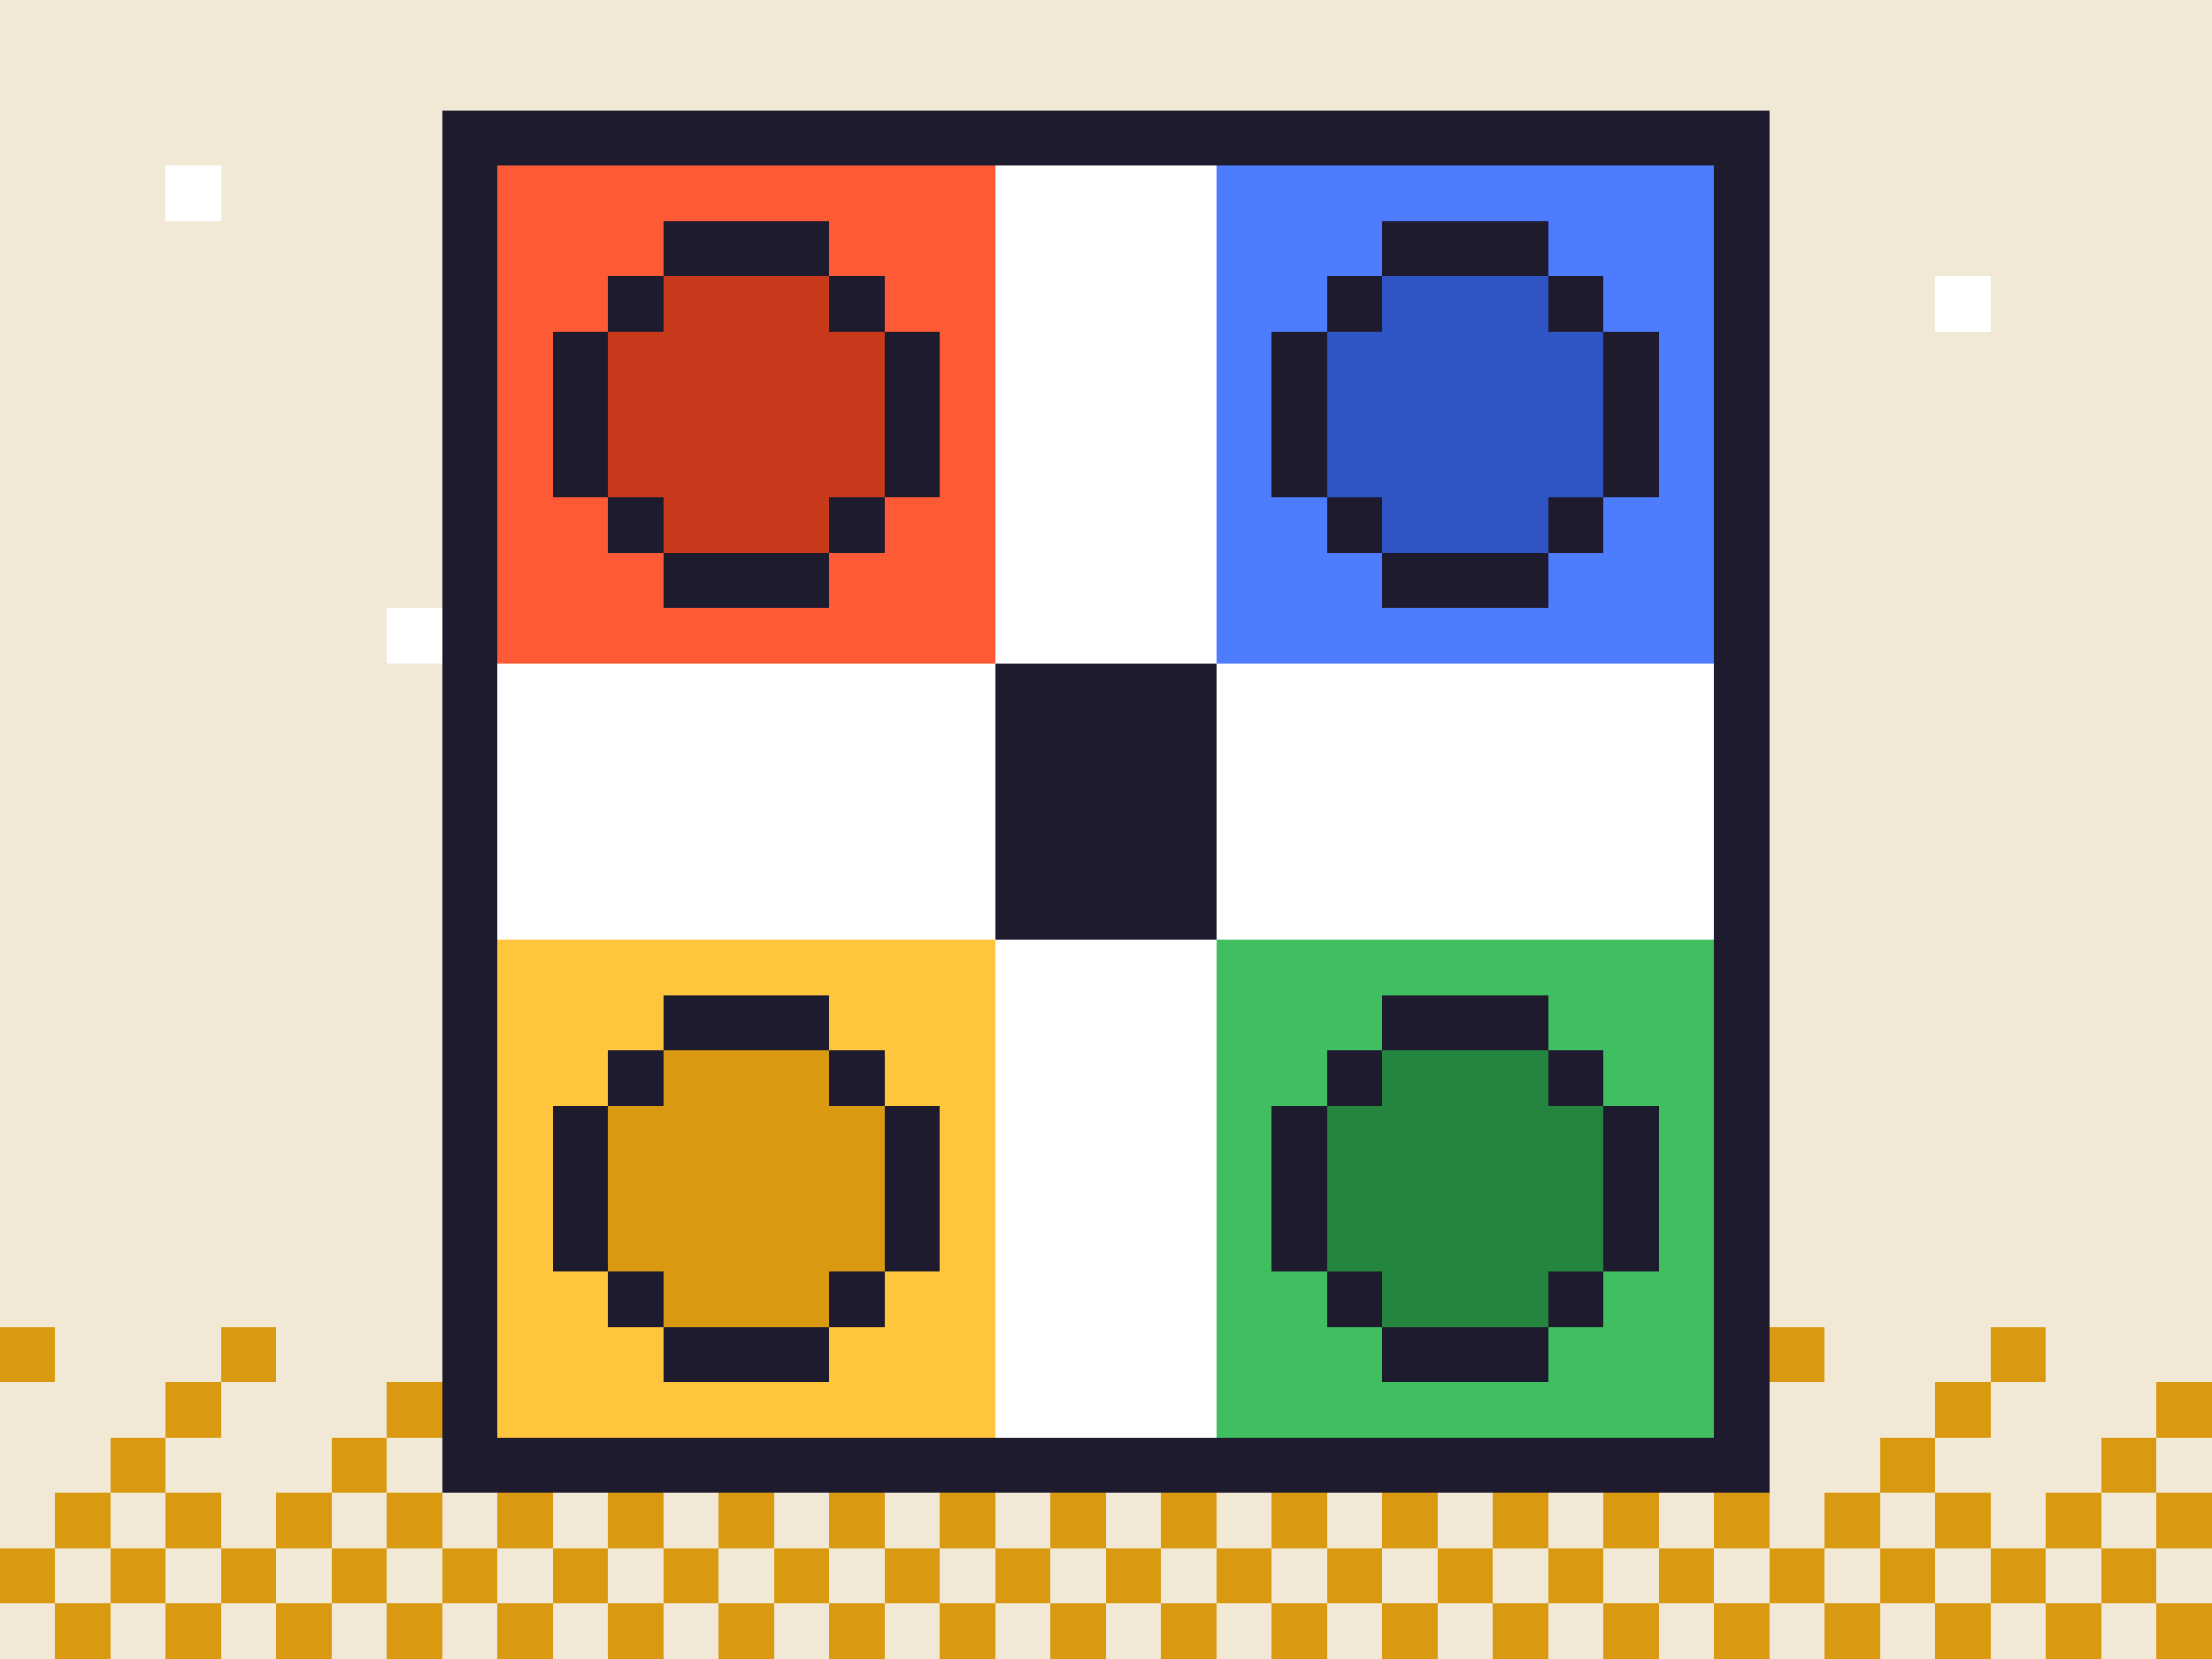
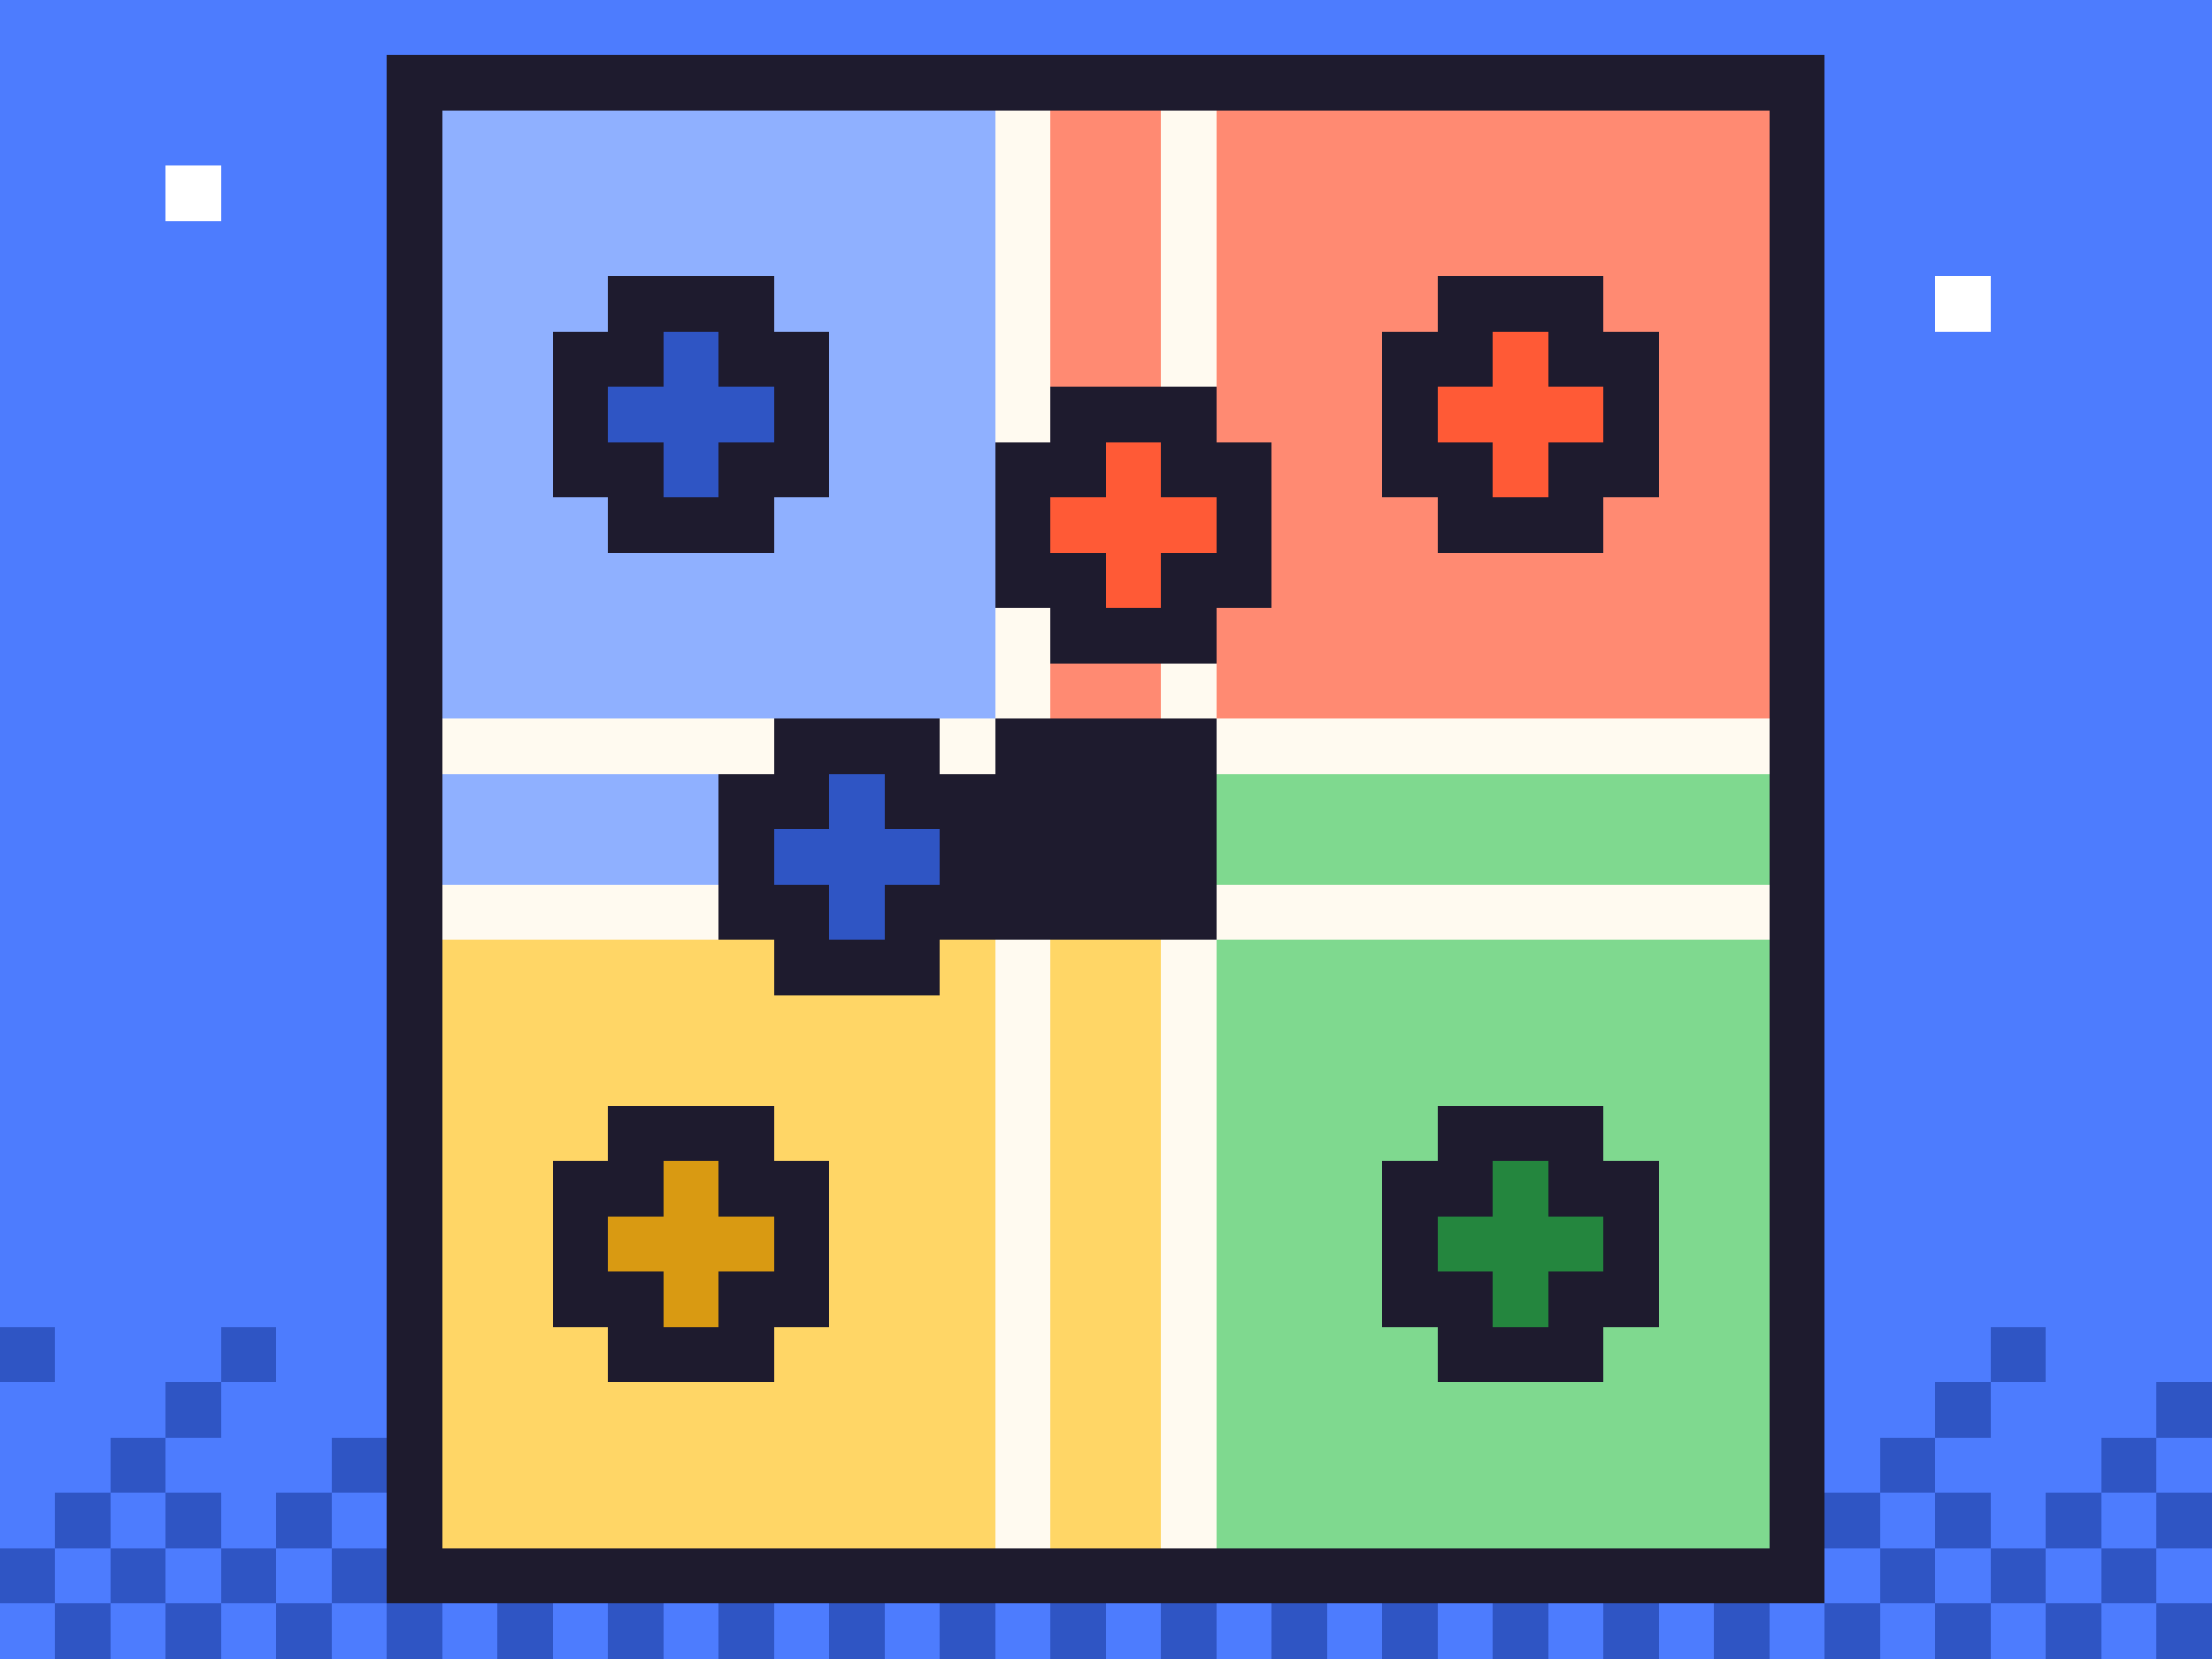
<svg xmlns="http://www.w3.org/2000/svg" viewBox="0 0 40 30" width="160" height="120" shape-rendering="crispEdges">
-   <rect x="0" y="0" width="40" height="30" fill="#f1e9d6" />
-   <rect x="0" y="24" width="1" height="1" fill="#d99a12" />
-   <rect x="4" y="24" width="1" height="1" fill="#d99a12" />
-   <rect x="8" y="24" width="1" height="1" fill="#d99a12" />
-   <rect x="12" y="24" width="1" height="1" fill="#d99a12" />
-   <rect x="16" y="24" width="1" height="1" fill="#d99a12" />
-   <rect x="20" y="24" width="1" height="1" fill="#d99a12" />
-   <rect x="24" y="24" width="1" height="1" fill="#d99a12" />
-   <rect x="28" y="24" width="1" height="1" fill="#d99a12" />
-   <rect x="32" y="24" width="1" height="1" fill="#d99a12" />
-   <rect x="36" y="24" width="1" height="1" fill="#d99a12" />
-   <rect x="3" y="25" width="1" height="1" fill="#d99a12" />
-   <rect x="7" y="25" width="1" height="1" fill="#d99a12" />
-   <rect x="11" y="25" width="1" height="1" fill="#d99a12" />
-   <rect x="15" y="25" width="1" height="1" fill="#d99a12" />
-   <rect x="19" y="25" width="1" height="1" fill="#d99a12" />
-   <rect x="23" y="25" width="1" height="1" fill="#d99a12" />
-   <rect x="27" y="25" width="1" height="1" fill="#d99a12" />
-   <rect x="31" y="25" width="1" height="1" fill="#d99a12" />
-   <rect x="35" y="25" width="1" height="1" fill="#d99a12" />
-   <rect x="39" y="25" width="1" height="1" fill="#d99a12" />
-   <rect x="2" y="26" width="1" height="1" fill="#d99a12" />
-   <rect x="6" y="26" width="1" height="1" fill="#d99a12" />
-   <rect x="10" y="26" width="1" height="1" fill="#d99a12" />
-   <rect x="14" y="26" width="1" height="1" fill="#d99a12" />
-   <rect x="18" y="26" width="1" height="1" fill="#d99a12" />
-   <rect x="22" y="26" width="1" height="1" fill="#d99a12" />
-   <rect x="26" y="26" width="1" height="1" fill="#d99a12" />
-   <rect x="30" y="26" width="1" height="1" fill="#d99a12" />
-   <rect x="34" y="26" width="1" height="1" fill="#d99a12" />
-   <rect x="38" y="26" width="1" height="1" fill="#d99a12" />
-   <rect x="1" y="27" width="1" height="1" fill="#d99a12" />
-   <rect x="3" y="27" width="1" height="1" fill="#d99a12" />
-   <rect x="5" y="27" width="1" height="1" fill="#d99a12" />
-   <rect x="7" y="27" width="1" height="1" fill="#d99a12" />
-   <rect x="9" y="27" width="1" height="1" fill="#d99a12" />
-   <rect x="11" y="27" width="1" height="1" fill="#d99a12" />
-   <rect x="13" y="27" width="1" height="1" fill="#d99a12" />
-   <rect x="15" y="27" width="1" height="1" fill="#d99a12" />
-   <rect x="17" y="27" width="1" height="1" fill="#d99a12" />
-   <rect x="19" y="27" width="1" height="1" fill="#d99a12" />
-   <rect x="21" y="27" width="1" height="1" fill="#d99a12" />
-   <rect x="23" y="27" width="1" height="1" fill="#d99a12" />
-   <rect x="25" y="27" width="1" height="1" fill="#d99a12" />
-   <rect x="27" y="27" width="1" height="1" fill="#d99a12" />
-   <rect x="29" y="27" width="1" height="1" fill="#d99a12" />
-   <rect x="31" y="27" width="1" height="1" fill="#d99a12" />
-   <rect x="33" y="27" width="1" height="1" fill="#d99a12" />
-   <rect x="35" y="27" width="1" height="1" fill="#d99a12" />
-   <rect x="37" y="27" width="1" height="1" fill="#d99a12" />
-   <rect x="39" y="27" width="1" height="1" fill="#d99a12" />
-   <rect x="0" y="28" width="1" height="1" fill="#d99a12" />
-   <rect x="2" y="28" width="1" height="1" fill="#d99a12" />
-   <rect x="4" y="28" width="1" height="1" fill="#d99a12" />
-   <rect x="6" y="28" width="1" height="1" fill="#d99a12" />
-   <rect x="8" y="28" width="1" height="1" fill="#d99a12" />
-   <rect x="10" y="28" width="1" height="1" fill="#d99a12" />
-   <rect x="12" y="28" width="1" height="1" fill="#d99a12" />
-   <rect x="14" y="28" width="1" height="1" fill="#d99a12" />
-   <rect x="16" y="28" width="1" height="1" fill="#d99a12" />
-   <rect x="18" y="28" width="1" height="1" fill="#d99a12" />
-   <rect x="20" y="28" width="1" height="1" fill="#d99a12" />
-   <rect x="22" y="28" width="1" height="1" fill="#d99a12" />
-   <rect x="24" y="28" width="1" height="1" fill="#d99a12" />
-   <rect x="26" y="28" width="1" height="1" fill="#d99a12" />
-   <rect x="28" y="28" width="1" height="1" fill="#d99a12" />
-   <rect x="30" y="28" width="1" height="1" fill="#d99a12" />
-   <rect x="32" y="28" width="1" height="1" fill="#d99a12" />
-   <rect x="34" y="28" width="1" height="1" fill="#d99a12" />
-   <rect x="36" y="28" width="1" height="1" fill="#d99a12" />
-   <rect x="38" y="28" width="1" height="1" fill="#d99a12" />
-   <rect x="1" y="29" width="1" height="1" fill="#d99a12" />
-   <rect x="3" y="29" width="1" height="1" fill="#d99a12" />
-   <rect x="5" y="29" width="1" height="1" fill="#d99a12" />
-   <rect x="7" y="29" width="1" height="1" fill="#d99a12" />
-   <rect x="9" y="29" width="1" height="1" fill="#d99a12" />
-   <rect x="11" y="29" width="1" height="1" fill="#d99a12" />
-   <rect x="13" y="29" width="1" height="1" fill="#d99a12" />
-   <rect x="15" y="29" width="1" height="1" fill="#d99a12" />
-   <rect x="17" y="29" width="1" height="1" fill="#d99a12" />
-   <rect x="19" y="29" width="1" height="1" fill="#d99a12" />
-   <rect x="21" y="29" width="1" height="1" fill="#d99a12" />
-   <rect x="23" y="29" width="1" height="1" fill="#d99a12" />
-   <rect x="25" y="29" width="1" height="1" fill="#d99a12" />
-   <rect x="27" y="29" width="1" height="1" fill="#d99a12" />
-   <rect x="29" y="29" width="1" height="1" fill="#d99a12" />
-   <rect x="31" y="29" width="1" height="1" fill="#d99a12" />
-   <rect x="33" y="29" width="1" height="1" fill="#d99a12" />
-   <rect x="35" y="29" width="1" height="1" fill="#d99a12" />
-   <rect x="37" y="29" width="1" height="1" fill="#d99a12" />
-   <rect x="39" y="29" width="1" height="1" fill="#d99a12" />
+   <rect x="0" y="0" width="40" height="30" fill="#4d7cfe" />
+   <rect x="0" y="24" width="1" height="1" fill="#2f55c4" />
+   <rect x="4" y="24" width="1" height="1" fill="#2f55c4" />
+   <rect x="8" y="24" width="1" height="1" fill="#2f55c4" />
+   <rect x="12" y="24" width="1" height="1" fill="#2f55c4" />
+   <rect x="16" y="24" width="1" height="1" fill="#2f55c4" />
+   <rect x="20" y="24" width="1" height="1" fill="#2f55c4" />
+   <rect x="24" y="24" width="1" height="1" fill="#2f55c4" />
+   <rect x="28" y="24" width="1" height="1" fill="#2f55c4" />
+   <rect x="32" y="24" width="1" height="1" fill="#2f55c4" />
+   <rect x="36" y="24" width="1" height="1" fill="#2f55c4" />
+   <rect x="3" y="25" width="1" height="1" fill="#2f55c4" />
+   <rect x="7" y="25" width="1" height="1" fill="#2f55c4" />
+   <rect x="11" y="25" width="1" height="1" fill="#2f55c4" />
+   <rect x="15" y="25" width="1" height="1" fill="#2f55c4" />
+   <rect x="19" y="25" width="1" height="1" fill="#2f55c4" />
+   <rect x="23" y="25" width="1" height="1" fill="#2f55c4" />
+   <rect x="27" y="25" width="1" height="1" fill="#2f55c4" />
+   <rect x="31" y="25" width="1" height="1" fill="#2f55c4" />
+   <rect x="35" y="25" width="1" height="1" fill="#2f55c4" />
+   <rect x="39" y="25" width="1" height="1" fill="#2f55c4" />
+   <rect x="2" y="26" width="1" height="1" fill="#2f55c4" />
+   <rect x="6" y="26" width="1" height="1" fill="#2f55c4" />
+   <rect x="10" y="26" width="1" height="1" fill="#2f55c4" />
+   <rect x="14" y="26" width="1" height="1" fill="#2f55c4" />
+   <rect x="18" y="26" width="1" height="1" fill="#2f55c4" />
+   <rect x="22" y="26" width="1" height="1" fill="#2f55c4" />
+   <rect x="26" y="26" width="1" height="1" fill="#2f55c4" />
+   <rect x="30" y="26" width="1" height="1" fill="#2f55c4" />
+   <rect x="34" y="26" width="1" height="1" fill="#2f55c4" />
+   <rect x="38" y="26" width="1" height="1" fill="#2f55c4" />
+   <rect x="1" y="27" width="1" height="1" fill="#2f55c4" />
+   <rect x="3" y="27" width="1" height="1" fill="#2f55c4" />
+   <rect x="5" y="27" width="1" height="1" fill="#2f55c4" />
+   <rect x="7" y="27" width="1" height="1" fill="#2f55c4" />
+   <rect x="9" y="27" width="1" height="1" fill="#2f55c4" />
+   <rect x="11" y="27" width="1" height="1" fill="#2f55c4" />
+   <rect x="13" y="27" width="1" height="1" fill="#2f55c4" />
+   <rect x="15" y="27" width="1" height="1" fill="#2f55c4" />
+   <rect x="17" y="27" width="1" height="1" fill="#2f55c4" />
+   <rect x="19" y="27" width="1" height="1" fill="#2f55c4" />
+   <rect x="21" y="27" width="1" height="1" fill="#2f55c4" />
+   <rect x="23" y="27" width="1" height="1" fill="#2f55c4" />
+   <rect x="25" y="27" width="1" height="1" fill="#2f55c4" />
+   <rect x="27" y="27" width="1" height="1" fill="#2f55c4" />
+   <rect x="29" y="27" width="1" height="1" fill="#2f55c4" />
+   <rect x="31" y="27" width="1" height="1" fill="#2f55c4" />
+   <rect x="33" y="27" width="1" height="1" fill="#2f55c4" />
+   <rect x="35" y="27" width="1" height="1" fill="#2f55c4" />
+   <rect x="37" y="27" width="1" height="1" fill="#2f55c4" />
+   <rect x="39" y="27" width="1" height="1" fill="#2f55c4" />
+   <rect x="0" y="28" width="1" height="1" fill="#2f55c4" />
+   <rect x="2" y="28" width="1" height="1" fill="#2f55c4" />
+   <rect x="4" y="28" width="1" height="1" fill="#2f55c4" />
+   <rect x="6" y="28" width="1" height="1" fill="#2f55c4" />
+   <rect x="8" y="28" width="1" height="1" fill="#2f55c4" />
+   <rect x="10" y="28" width="1" height="1" fill="#2f55c4" />
+   <rect x="12" y="28" width="1" height="1" fill="#2f55c4" />
+   <rect x="14" y="28" width="1" height="1" fill="#2f55c4" />
+   <rect x="16" y="28" width="1" height="1" fill="#2f55c4" />
+   <rect x="18" y="28" width="1" height="1" fill="#2f55c4" />
+   <rect x="20" y="28" width="1" height="1" fill="#2f55c4" />
+   <rect x="22" y="28" width="1" height="1" fill="#2f55c4" />
+   <rect x="24" y="28" width="1" height="1" fill="#2f55c4" />
+   <rect x="26" y="28" width="1" height="1" fill="#2f55c4" />
+   <rect x="28" y="28" width="1" height="1" fill="#2f55c4" />
+   <rect x="30" y="28" width="1" height="1" fill="#2f55c4" />
+   <rect x="32" y="28" width="1" height="1" fill="#2f55c4" />
+   <rect x="34" y="28" width="1" height="1" fill="#2f55c4" />
+   <rect x="36" y="28" width="1" height="1" fill="#2f55c4" />
+   <rect x="38" y="28" width="1" height="1" fill="#2f55c4" />
+   <rect x="1" y="29" width="1" height="1" fill="#2f55c4" />
+   <rect x="3" y="29" width="1" height="1" fill="#2f55c4" />
+   <rect x="5" y="29" width="1" height="1" fill="#2f55c4" />
+   <rect x="7" y="29" width="1" height="1" fill="#2f55c4" />
+   <rect x="9" y="29" width="1" height="1" fill="#2f55c4" />
+   <rect x="11" y="29" width="1" height="1" fill="#2f55c4" />
+   <rect x="13" y="29" width="1" height="1" fill="#2f55c4" />
+   <rect x="15" y="29" width="1" height="1" fill="#2f55c4" />
+   <rect x="17" y="29" width="1" height="1" fill="#2f55c4" />
+   <rect x="19" y="29" width="1" height="1" fill="#2f55c4" />
+   <rect x="21" y="29" width="1" height="1" fill="#2f55c4" />
+   <rect x="23" y="29" width="1" height="1" fill="#2f55c4" />
+   <rect x="25" y="29" width="1" height="1" fill="#2f55c4" />
+   <rect x="27" y="29" width="1" height="1" fill="#2f55c4" />
+   <rect x="29" y="29" width="1" height="1" fill="#2f55c4" />
+   <rect x="31" y="29" width="1" height="1" fill="#2f55c4" />
+   <rect x="33" y="29" width="1" height="1" fill="#2f55c4" />
+   <rect x="35" y="29" width="1" height="1" fill="#2f55c4" />
+   <rect x="37" y="29" width="1" height="1" fill="#2f55c4" />
+   <rect x="39" y="29" width="1" height="1" fill="#2f55c4" />
  <rect x="3" y="3" width="1" height="1" fill="#ffffff" />
  <rect x="35" y="5" width="1" height="1" fill="#ffffff" />
  <rect x="7" y="11" width="1" height="1" fill="#ffffff" />
  <rect x="31" y="13" width="1" height="1" fill="#ffffff" />
-   <rect x="8" y="2" width="24" height="25" fill="#1e1b2e" />
-   <rect x="9" y="3" width="22" height="23" fill="#ffffff" />
-   <rect x="9" y="3" width="9" height="9" fill="#ff5a36" />
-   <rect x="22" y="3" width="9" height="9" fill="#4d7cfe" />
-   <rect x="9" y="17" width="9" height="9" fill="#ffc63d" />
-   <rect x="22" y="17" width="9" height="9" fill="#3fbf5f" />
-   <rect x="18" y="12" width="4" height="5" fill="#1e1b2e" />
-   <rect x="12" y="4" width="3" height="1" fill="#1e1b2e" />
-   <rect x="11" y="5" width="5" height="1" fill="#1e1b2e" />
-   <rect x="10" y="6" width="7" height="1" fill="#1e1b2e" />
-   <rect x="10" y="7" width="7" height="1" fill="#1e1b2e" />
-   <rect x="10" y="8" width="7" height="1" fill="#1e1b2e" />
-   <rect x="11" y="9" width="5" height="1" fill="#1e1b2e" />
-   <rect x="12" y="10" width="3" height="1" fill="#1e1b2e" />
-   <rect x="12" y="5" width="3" height="1" fill="#c93a1c" />
-   <rect x="11" y="6" width="5" height="1" fill="#c93a1c" />
-   <rect x="11" y="7" width="5" height="1" fill="#c93a1c" />
-   <rect x="11" y="8" width="5" height="1" fill="#c93a1c" />
-   <rect x="12" y="9" width="3" height="1" fill="#c93a1c" />
-   <rect x="25" y="4" width="3" height="1" fill="#1e1b2e" />
-   <rect x="24" y="5" width="5" height="1" fill="#1e1b2e" />
-   <rect x="23" y="6" width="7" height="1" fill="#1e1b2e" />
-   <rect x="23" y="7" width="7" height="1" fill="#1e1b2e" />
-   <rect x="23" y="8" width="7" height="1" fill="#1e1b2e" />
-   <rect x="24" y="9" width="5" height="1" fill="#1e1b2e" />
-   <rect x="25" y="10" width="3" height="1" fill="#1e1b2e" />
-   <rect x="25" y="5" width="3" height="1" fill="#2f55c4" />
-   <rect x="24" y="6" width="5" height="1" fill="#2f55c4" />
-   <rect x="24" y="7" width="5" height="1" fill="#2f55c4" />
-   <rect x="24" y="8" width="5" height="1" fill="#2f55c4" />
-   <rect x="25" y="9" width="3" height="1" fill="#2f55c4" />
-   <rect x="12" y="18" width="3" height="1" fill="#1e1b2e" />
-   <rect x="11" y="19" width="5" height="1" fill="#1e1b2e" />
-   <rect x="10" y="20" width="7" height="1" fill="#1e1b2e" />
-   <rect x="10" y="21" width="7" height="1" fill="#1e1b2e" />
-   <rect x="10" y="22" width="7" height="1" fill="#1e1b2e" />
-   <rect x="11" y="23" width="5" height="1" fill="#1e1b2e" />
-   <rect x="12" y="24" width="3" height="1" fill="#1e1b2e" />
-   <rect x="12" y="19" width="3" height="1" fill="#d99a12" />
-   <rect x="11" y="20" width="5" height="1" fill="#d99a12" />
-   <rect x="11" y="21" width="5" height="1" fill="#d99a12" />
-   <rect x="11" y="22" width="5" height="1" fill="#d99a12" />
-   <rect x="12" y="23" width="3" height="1" fill="#d99a12" />
-   <rect x="25" y="18" width="3" height="1" fill="#1e1b2e" />
-   <rect x="24" y="19" width="5" height="1" fill="#1e1b2e" />
-   <rect x="23" y="20" width="7" height="1" fill="#1e1b2e" />
-   <rect x="23" y="21" width="7" height="1" fill="#1e1b2e" />
-   <rect x="23" y="22" width="7" height="1" fill="#1e1b2e" />
-   <rect x="24" y="23" width="5" height="1" fill="#1e1b2e" />
-   <rect x="25" y="24" width="3" height="1" fill="#1e1b2e" />
-   <rect x="25" y="19" width="3" height="1" fill="#24863e" />
-   <rect x="24" y="20" width="5" height="1" fill="#24863e" />
-   <rect x="24" y="21" width="5" height="1" fill="#24863e" />
-   <rect x="24" y="22" width="5" height="1" fill="#24863e" />
-   <rect x="25" y="23" width="3" height="1" fill="#24863e" />
+   <rect x="7" y="1" width="26" height="28" fill="#1e1b2e" />
+   <rect x="8" y="2" width="24" height="26" fill="#fffaf0" />
+   <rect x="8" y="2" width="10" height="11" fill="#8fb0ff" />
+   <rect x="22" y="2" width="10" height="11" fill="#ff8a72" />
+   <rect x="8" y="17" width="10" height="11" fill="#ffd666" />
+   <rect x="22" y="17" width="10" height="11" fill="#7fd98f" />
+   <rect x="19" y="2" width="2" height="11" fill="#ff8a72" />
+   <rect x="19" y="17" width="2" height="11" fill="#ffd666" />
+   <rect x="8" y="14" width="10" height="2" fill="#8fb0ff" />
+   <rect x="22" y="14" width="10" height="2" fill="#7fd98f" />
+   <rect x="18" y="13" width="4" height="4" fill="#1e1b2e" />
+   <rect x="11" y="5" width="3" height="1" fill="#1e1b2e" />
+   <rect x="10" y="6" width="5" height="1" fill="#1e1b2e" />
+   <rect x="10" y="7" width="5" height="1" fill="#1e1b2e" />
+   <rect x="10" y="8" width="5" height="1" fill="#1e1b2e" />
+   <rect x="11" y="9" width="3" height="1" fill="#1e1b2e" />
+   <rect x="12" y="6" width="1" height="1" fill="#2f55c4" />
+   <rect x="11" y="7" width="3" height="1" fill="#2f55c4" />
+   <rect x="12" y="8" width="1" height="1" fill="#2f55c4" />
+   <rect x="26" y="5" width="3" height="1" fill="#1e1b2e" />
+   <rect x="25" y="6" width="5" height="1" fill="#1e1b2e" />
+   <rect x="25" y="7" width="5" height="1" fill="#1e1b2e" />
+   <rect x="25" y="8" width="5" height="1" fill="#1e1b2e" />
+   <rect x="26" y="9" width="3" height="1" fill="#1e1b2e" />
+   <rect x="27" y="6" width="1" height="1" fill="#ff5a36" />
+   <rect x="26" y="7" width="3" height="1" fill="#ff5a36" />
+   <rect x="27" y="8" width="1" height="1" fill="#ff5a36" />
+   <rect x="11" y="20" width="3" height="1" fill="#1e1b2e" />
+   <rect x="10" y="21" width="5" height="1" fill="#1e1b2e" />
+   <rect x="10" y="22" width="5" height="1" fill="#1e1b2e" />
+   <rect x="10" y="23" width="5" height="1" fill="#1e1b2e" />
+   <rect x="11" y="24" width="3" height="1" fill="#1e1b2e" />
+   <rect x="12" y="21" width="1" height="1" fill="#d99a12" />
+   <rect x="11" y="22" width="3" height="1" fill="#d99a12" />
+   <rect x="12" y="23" width="1" height="1" fill="#d99a12" />
+   <rect x="26" y="20" width="3" height="1" fill="#1e1b2e" />
+   <rect x="25" y="21" width="5" height="1" fill="#1e1b2e" />
+   <rect x="25" y="22" width="5" height="1" fill="#1e1b2e" />
+   <rect x="25" y="23" width="5" height="1" fill="#1e1b2e" />
+   <rect x="26" y="24" width="3" height="1" fill="#1e1b2e" />
+   <rect x="27" y="21" width="1" height="1" fill="#24863e" />
+   <rect x="26" y="22" width="3" height="1" fill="#24863e" />
+   <rect x="27" y="23" width="1" height="1" fill="#24863e" />
+   <rect x="19" y="7" width="3" height="1" fill="#1e1b2e" />
+   <rect x="18" y="8" width="5" height="1" fill="#1e1b2e" />
+   <rect x="18" y="9" width="5" height="1" fill="#1e1b2e" />
+   <rect x="18" y="10" width="5" height="1" fill="#1e1b2e" />
+   <rect x="19" y="11" width="3" height="1" fill="#1e1b2e" />
+   <rect x="20" y="8" width="1" height="1" fill="#ff5a36" />
+   <rect x="19" y="9" width="3" height="1" fill="#ff5a36" />
+   <rect x="20" y="10" width="1" height="1" fill="#ff5a36" />
+   <rect x="14" y="13" width="3" height="1" fill="#1e1b2e" />
+   <rect x="13" y="14" width="5" height="1" fill="#1e1b2e" />
+   <rect x="13" y="15" width="5" height="1" fill="#1e1b2e" />
+   <rect x="13" y="16" width="5" height="1" fill="#1e1b2e" />
+   <rect x="14" y="17" width="3" height="1" fill="#1e1b2e" />
+   <rect x="15" y="14" width="1" height="1" fill="#2f55c4" />
+   <rect x="14" y="15" width="3" height="1" fill="#2f55c4" />
+   <rect x="15" y="16" width="1" height="1" fill="#2f55c4" />
</svg>
